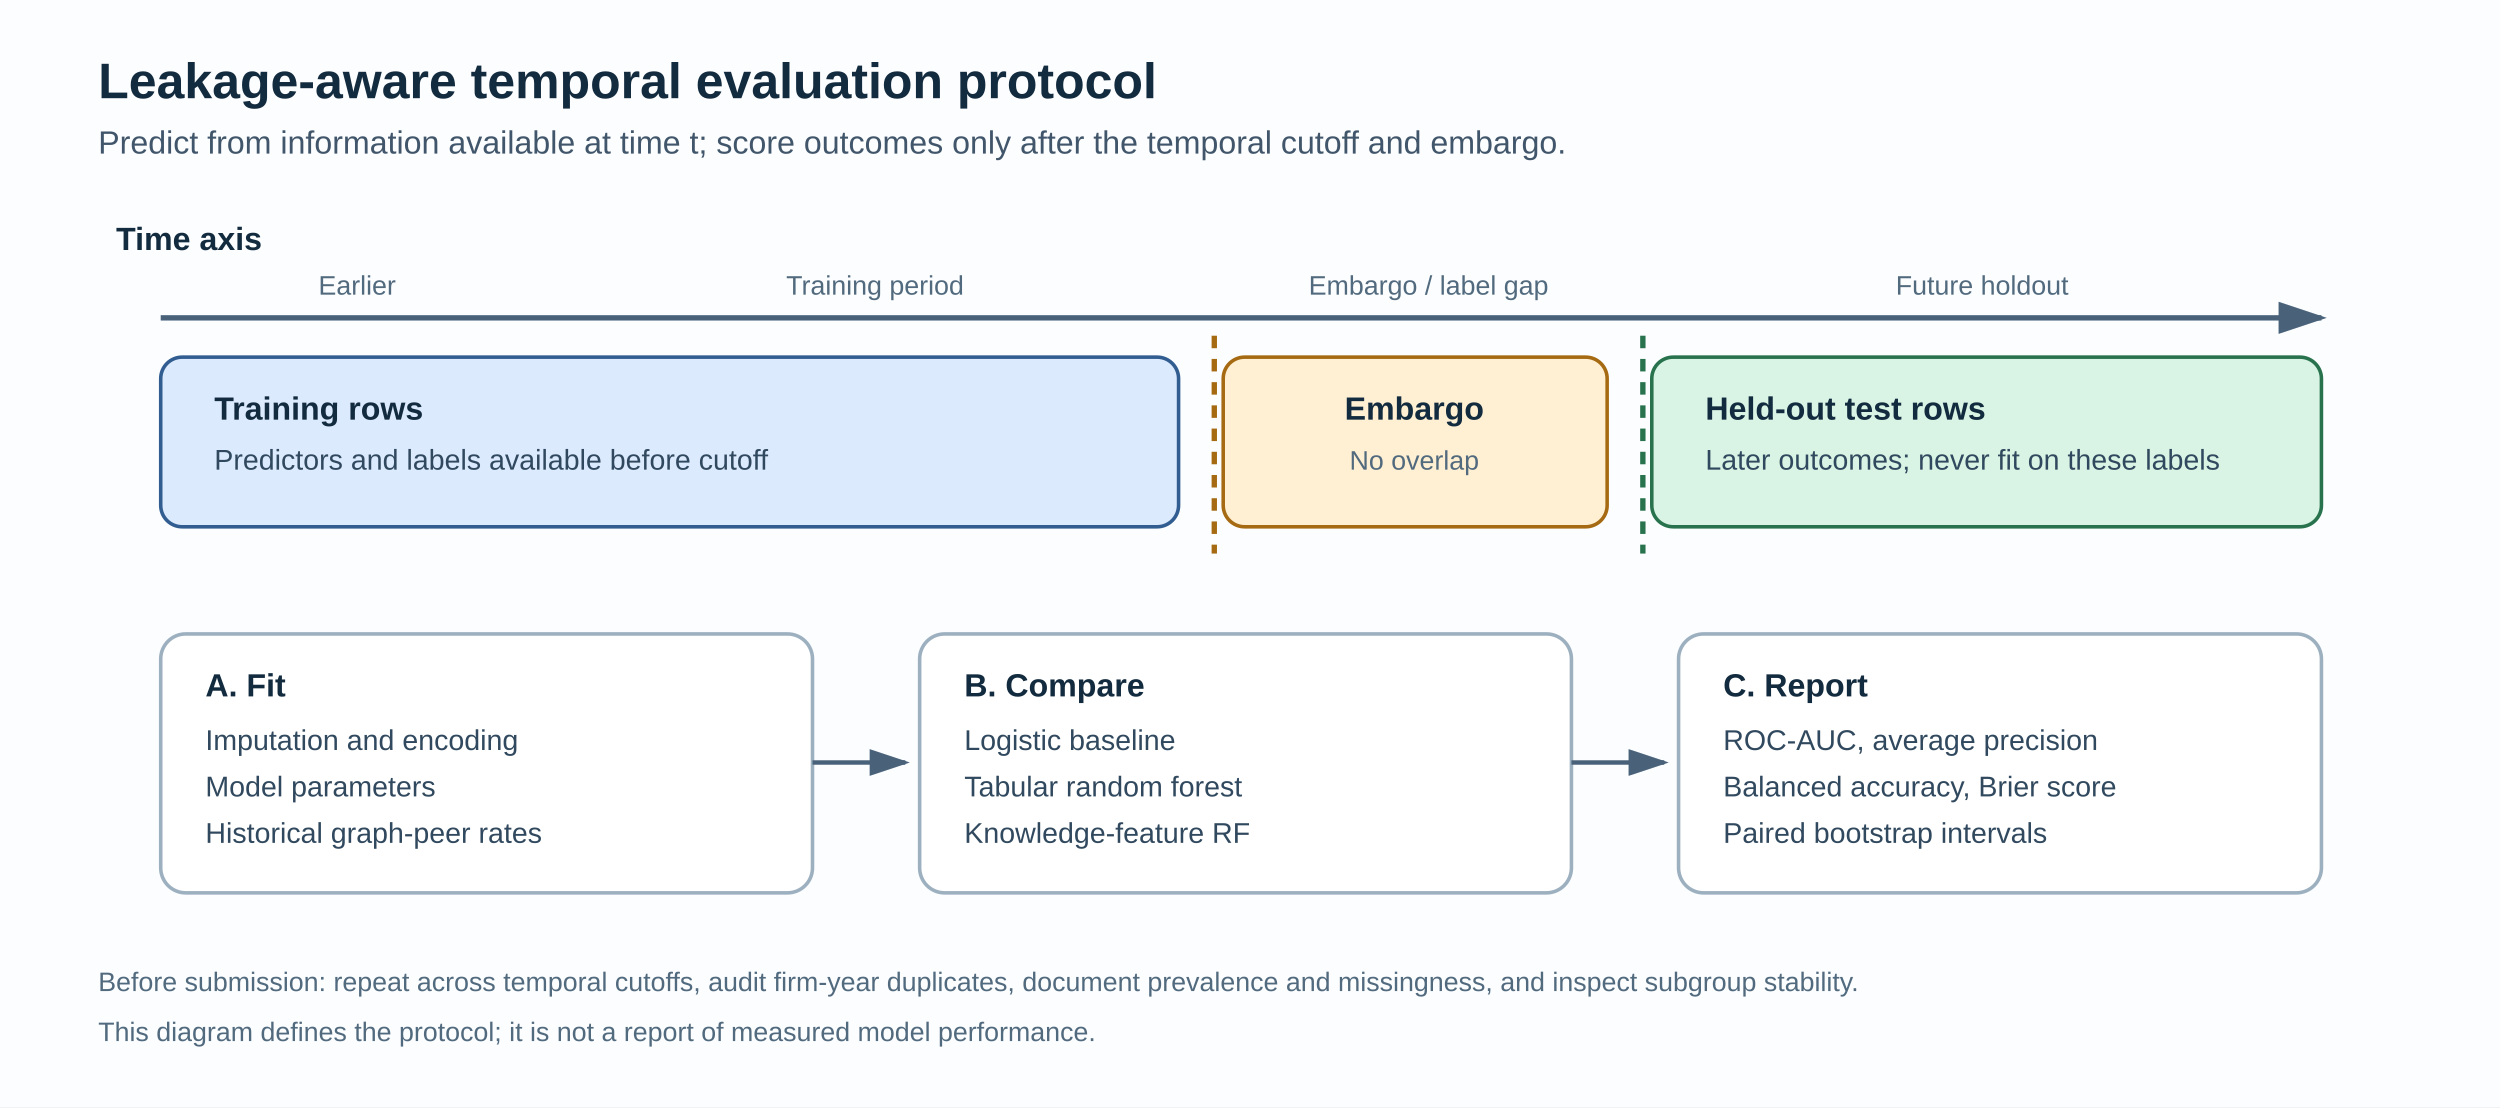
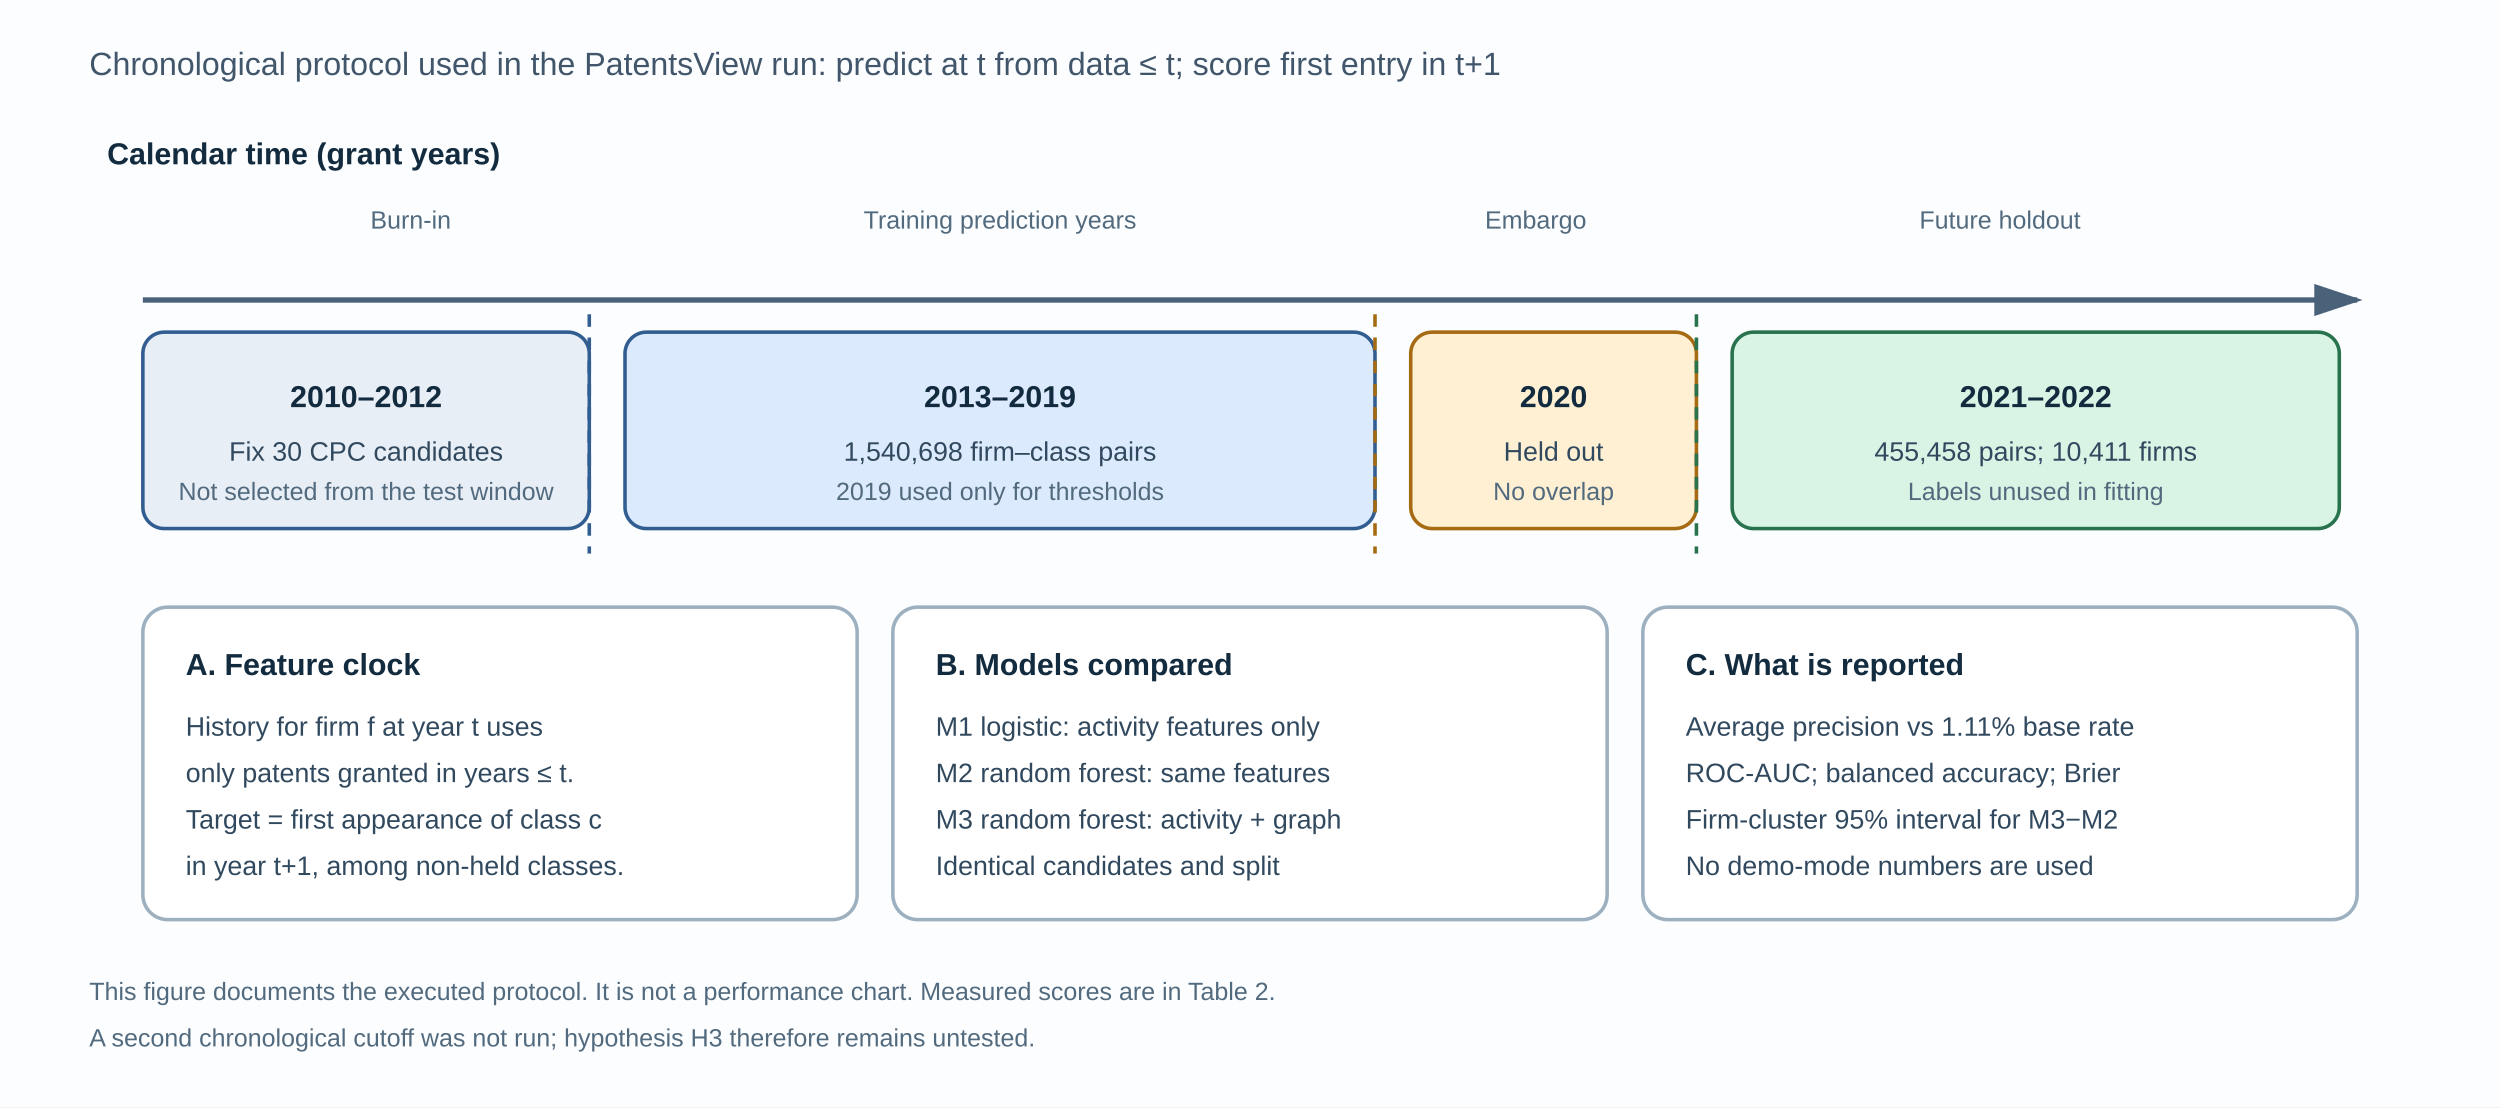
<svg xmlns="http://www.w3.org/2000/svg" width="1400" height="620" viewBox="0 0 1400 620">
  <defs>
-     <style>.h{font:700 28px Arial;fill:#132b3e}.sub{font:18px Arial;fill:#41566a}.lab{font:700 18px Arial;fill:#132b3e}.txt{font:16px Arial;fill:#31495e}.note{font:15px Arial;fill:#526a7e}</style>
+     <style>
+       .sub{font:18px Arial;fill:#41566a}
+       .lab{font:700 17px Arial;fill:#132b3e}
+       .txt{font:15px Arial;fill:#31495e}
+       .note{font:14px Arial;fill:#526a7e}
+     </style>
    <marker id="arr" markerWidth="10" markerHeight="10" refX="8" refY="3" orient="auto">
      <path d="M0,0 L0,6 L9,3 z" fill="#49627a" />
    </marker>
  </defs>
  <rect width="1400" height="620" fill="#fbfdff" />
-   <text x="55" y="55" class="h">Leakage-aware temporal evaluation protocol</text>
-   <text x="55" y="86" class="sub">Predict from information available at time t; score outcomes only after the temporal cutoff and embargo.</text>
-   <text x="65" y="140" class="lab">Time axis</text>
-   <path d="M90 178 H1300" stroke="#49627a" stroke-width="3" marker-end="url(#arr)" />
+   <text x="50" y="42" class="sub">Chronological protocol used in the PatentsView run: predict at t from data ≤ t; score first entry in t+1</text>
+   <text x="60" y="92" class="lab">Calendar time (grant years)</text>
+   <path d="M80 168 H1320" stroke="#49627a" stroke-width="3" marker-end="url(#arr)" />
  <g class="note" text-anchor="middle">
-     <text x="200" y="165">Earlier</text>
-     <text x="490" y="165">Training period</text>
-     <text x="800" y="165">Embargo / label gap</text>
-     <text x="1110" y="165">Future holdout</text>
+     <text x="230" y="128">Burn-in</text>
+     <text x="560" y="128">Training prediction years</text>
+     <text x="860" y="128">Embargo</text>
+     <text x="1120" y="128">Future holdout</text>
  </g>
-   <rect x="90" y="200" width="570" height="95" rx="12" fill="#dceafe" stroke="#315d91" stroke-width="2" />
-   <text x="120" y="235" class="lab">Training rows</text>
-   <text x="120" y="263" class="txt">Predictors and labels available before cutoff</text>
-   <rect x="685" y="200" width="215" height="95" rx="12" fill="#fff0d4" stroke="#a56a12" stroke-width="2" />
-   <text x="792" y="235" class="lab" text-anchor="middle">Embargo</text>
-   <text x="792" y="263" class="note" text-anchor="middle">No overlap</text>
-   <rect x="925" y="200" width="375" height="95" rx="12" fill="#d9f4e5" stroke="#28734d" stroke-width="2" />
-   <text x="955" y="235" class="lab">Held-out test rows</text>
-   <text x="955" y="263" class="txt">Later outcomes; never fit on these labels</text>
-   <path d="M680 188 V310" stroke="#a56a12" stroke-width="3" stroke-dasharray="7 6" />
-   <path d="M920 188 V310" stroke="#28734d" stroke-width="3" stroke-dasharray="7 6" />
-   <rect x="90" y="355" width="365" height="145" rx="14" fill="#fff" stroke="#9db0c0" stroke-width="2" />
-   <text x="115" y="390" class="lab">A. Fit</text>
-   <text x="115" y="420" class="txt">Imputation and encoding</text>
-   <text x="115" y="446" class="txt">Model parameters</text>
-   <text x="115" y="472" class="txt">Historical graph-peer rates</text>
-   <rect x="515" y="355" width="365" height="145" rx="14" fill="#fff" stroke="#9db0c0" stroke-width="2" />
-   <text x="540" y="390" class="lab">B. Compare</text>
-   <text x="540" y="420" class="txt">Logistic baseline</text>
-   <text x="540" y="446" class="txt">Tabular random forest</text>
-   <text x="540" y="472" class="txt">Knowledge-feature RF</text>
-   <rect x="940" y="355" width="360" height="145" rx="14" fill="#fff" stroke="#9db0c0" stroke-width="2" />
-   <text x="965" y="390" class="lab">C. Report</text>
-   <text x="965" y="420" class="txt">ROC-AUC, average precision</text>
-   <text x="965" y="446" class="txt">Balanced accuracy, Brier score</text>
-   <text x="965" y="472" class="txt">Paired bootstrap intervals</text>
-   <path d="M455 427 H507" stroke="#49627a" stroke-width="2.5" marker-end="url(#arr)" />
-   <path d="M880 427 H932" stroke="#49627a" stroke-width="2.5" marker-end="url(#arr)" />
-   <text x="55" y="555" class="note">Before submission: repeat across temporal cutoffs, audit firm-year duplicates, document prevalence and missingness, and inspect subgroup stability.</text>
-   <text x="55" y="583" class="note">This diagram defines the protocol; it is not a report of measured model performance.</text>
+   <rect x="80" y="186" width="250" height="110" rx="12" fill="#e8eef6" stroke="#315d91" stroke-width="2" />
+   <text x="205" y="228" text-anchor="middle" class="lab">2010–2012</text>
+   <text x="205" y="258" text-anchor="middle" class="txt">Fix 30 CPC candidates</text>
+   <text x="205" y="280" text-anchor="middle" class="note">Not selected from the test window</text>
+   <rect x="350" y="186" width="420" height="110" rx="12" fill="#dceafe" stroke="#315d91" stroke-width="2" />
+   <text x="560" y="228" text-anchor="middle" class="lab">2013–2019</text>
+   <text x="560" y="258" text-anchor="middle" class="txt">1,540,698 firm–class pairs</text>
+   <text x="560" y="280" text-anchor="middle" class="note">2019 used only for thresholds</text>
+   <rect x="790" y="186" width="160" height="110" rx="12" fill="#fff0d4" stroke="#a56a12" stroke-width="2" />
+   <text x="870" y="228" text-anchor="middle" class="lab">2020</text>
+   <text x="870" y="258" text-anchor="middle" class="txt">Held out</text>
+   <text x="870" y="280" text-anchor="middle" class="note">No overlap</text>
+   <rect x="970" y="186" width="340" height="110" rx="12" fill="#d9f4e5" stroke="#28734d" stroke-width="2" />
+   <text x="1140" y="228" text-anchor="middle" class="lab">2021–2022</text>
+   <text x="1140" y="258" text-anchor="middle" class="txt">455,458 pairs; 10,411 firms</text>
+   <text x="1140" y="280" text-anchor="middle" class="note">Labels unused in fitting</text>
+   <path d="M330 176 V310" stroke="#315d91" stroke-width="2" stroke-dasharray="7 6" />
+   <path d="M770 176 V310" stroke="#a56a12" stroke-width="2" stroke-dasharray="7 6" />
+   <path d="M950 176 V310" stroke="#28734d" stroke-width="2" stroke-dasharray="7 6" />
+   <rect x="80" y="340" width="400" height="175" rx="14" fill="#fff" stroke="#9db0c0" stroke-width="2" />
+   <text x="104" y="378" class="lab">A. Feature clock</text>
+   <text x="104" y="412" class="txt">History for firm f at year t uses</text>
+   <text x="104" y="438" class="txt">only patents granted in years ≤ t.</text>
+   <text x="104" y="464" class="txt">Target = first appearance of class c</text>
+   <text x="104" y="490" class="txt">in year t+1, among non-held classes.</text>
+   <rect x="500" y="340" width="400" height="175" rx="14" fill="#fff" stroke="#9db0c0" stroke-width="2" />
+   <text x="524" y="378" class="lab">B. Models compared</text>
+   <text x="524" y="412" class="txt">M1 logistic: activity features only</text>
+   <text x="524" y="438" class="txt">M2 random forest: same features</text>
+   <text x="524" y="464" class="txt">M3 random forest: activity + graph</text>
+   <text x="524" y="490" class="txt">Identical candidates and split</text>
+   <rect x="920" y="340" width="400" height="175" rx="14" fill="#fff" stroke="#9db0c0" stroke-width="2" />
+   <text x="944" y="378" class="lab">C. What is reported</text>
+   <text x="944" y="412" class="txt">Average precision vs 1.11% base rate</text>
+   <text x="944" y="438" class="txt">ROC-AUC; balanced accuracy; Brier</text>
+   <text x="944" y="464" class="txt">Firm-cluster 95% interval for M3−M2</text>
+   <text x="944" y="490" class="txt">No demo-mode numbers are used</text>
+   <text x="50" y="560" class="note">This figure documents the executed protocol. It is not a performance chart. Measured scores are in Table 2.</text>
+   <text x="50" y="586" class="note">A second chronological cutoff was not run; hypothesis H3 therefore remains untested.</text>
</svg>
